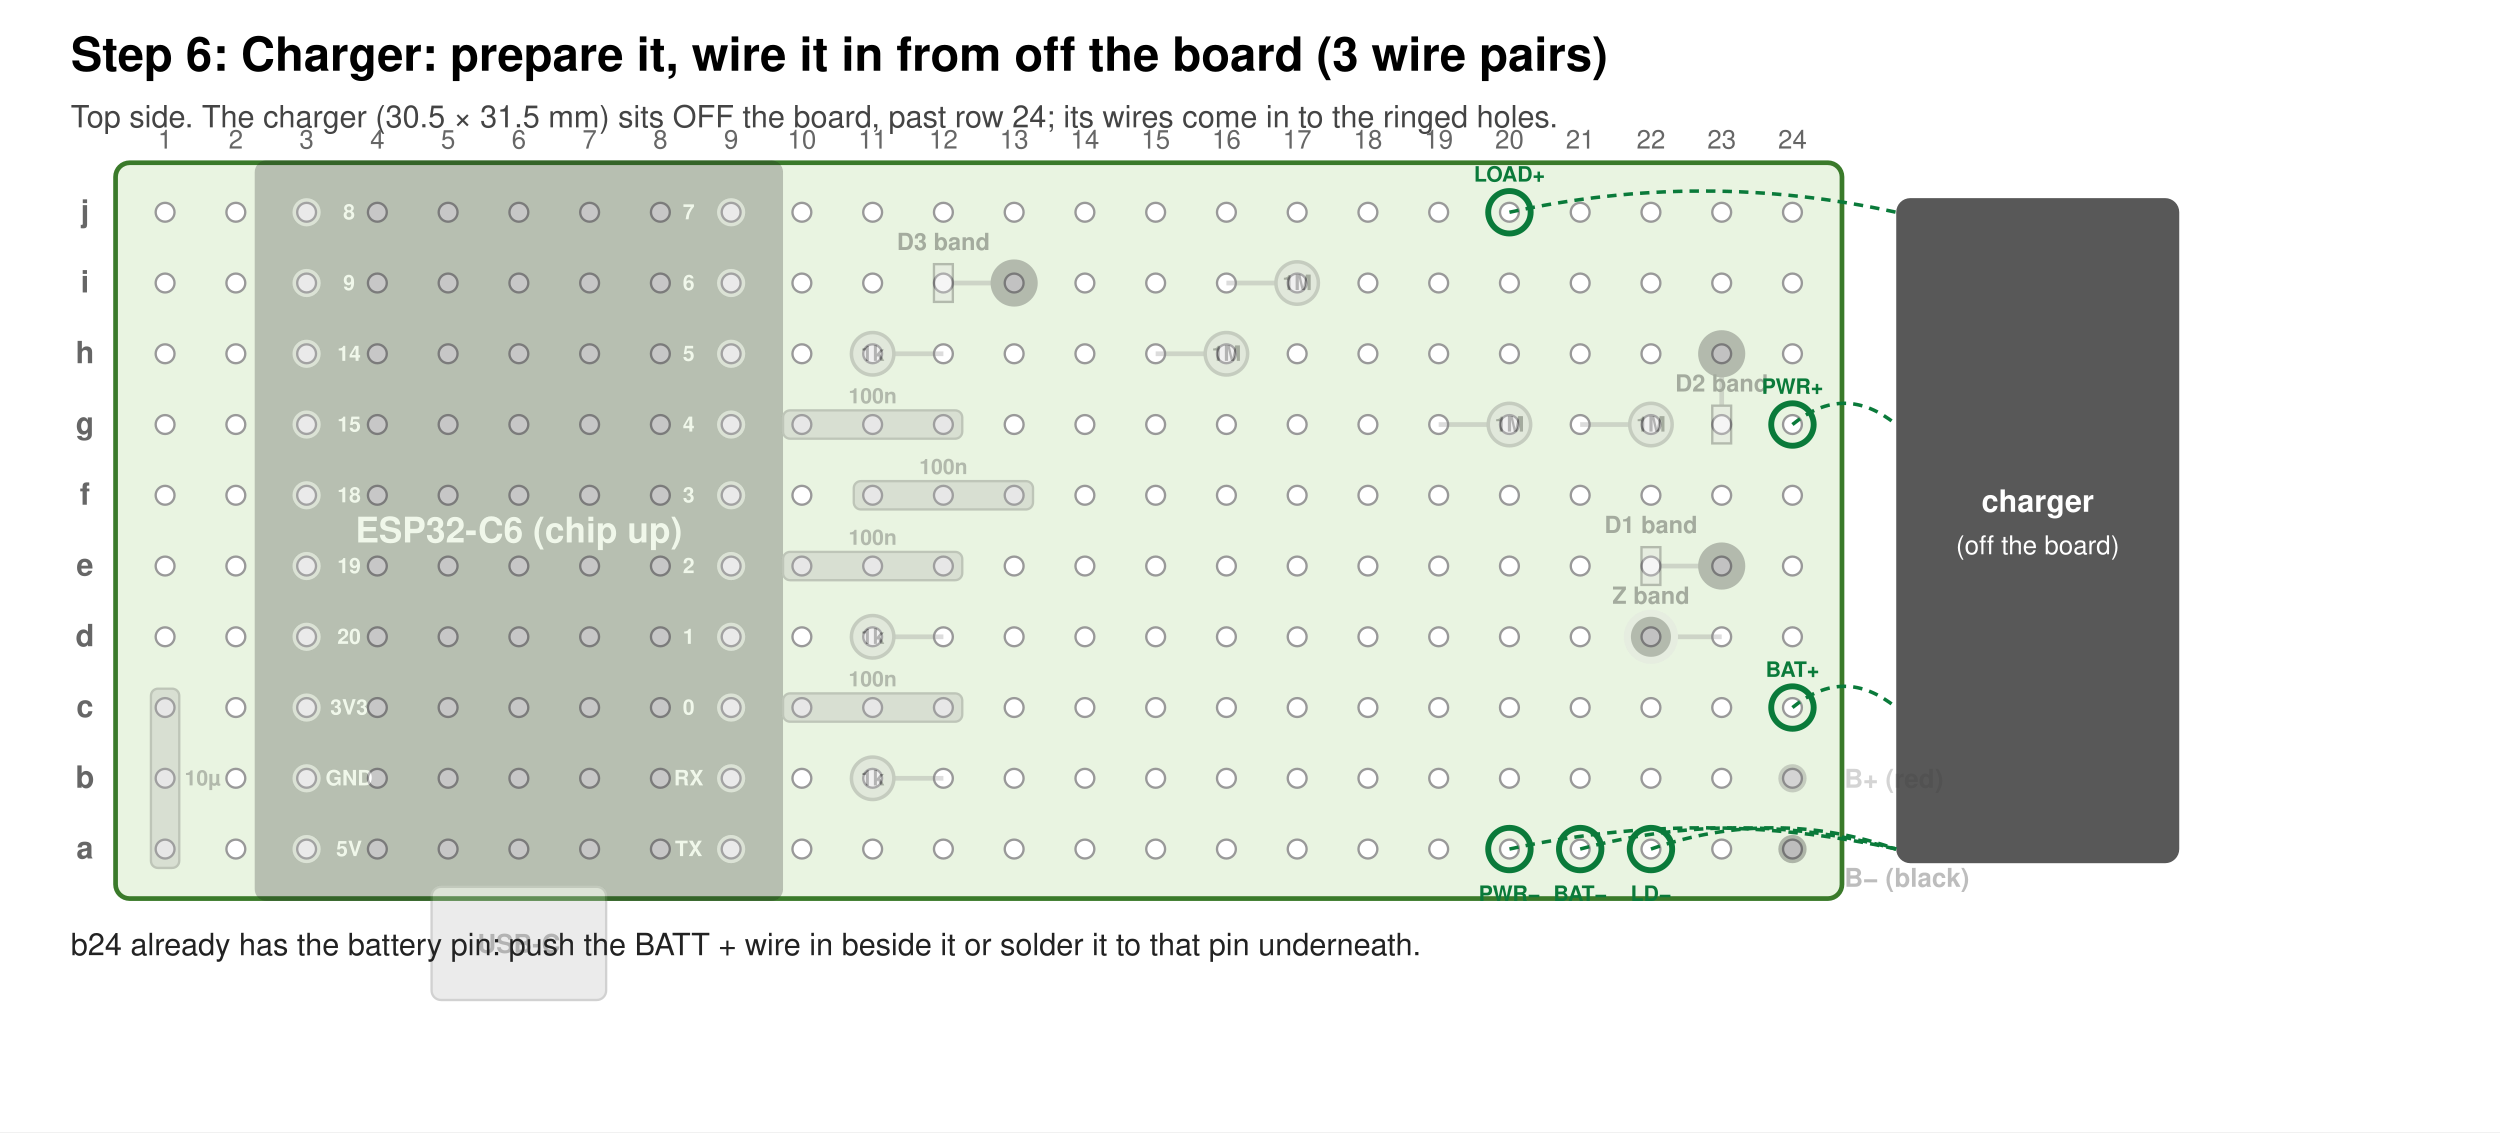
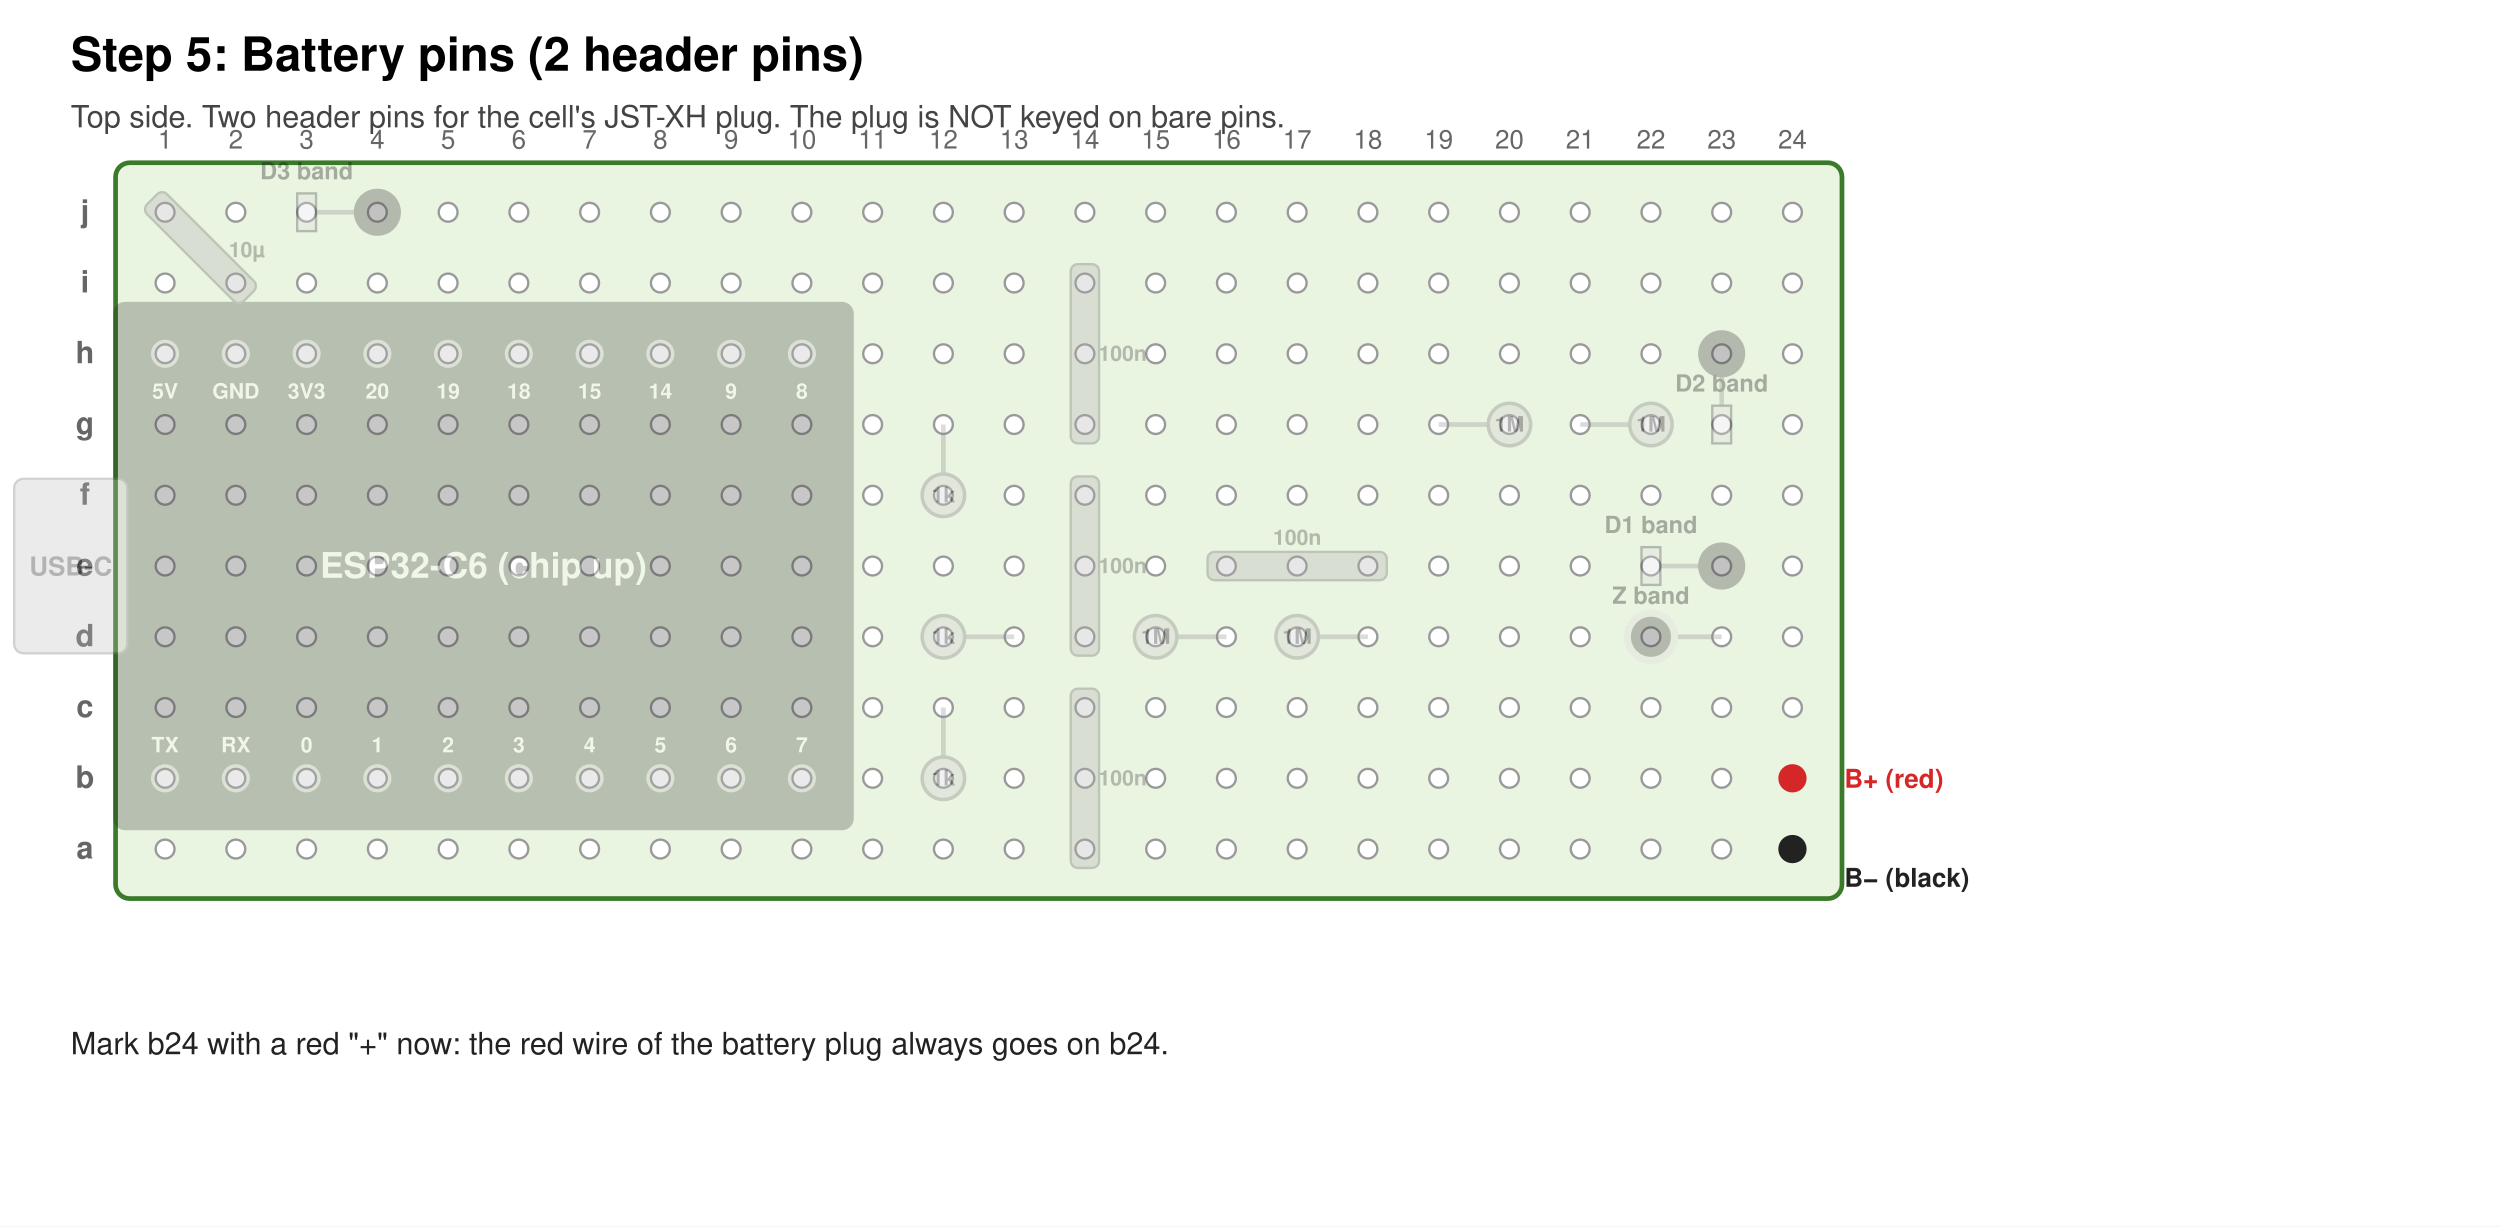
- <svg xmlns="http://www.w3.org/2000/svg" width="1060" height="480" font-family="Helvetica,Arial">
+ <svg xmlns="http://www.w3.org/2000/svg" width="1060" height="520" font-family="Helvetica,Arial">
  <defs>
    <filter id="mute">
      <feColorMatrix type="saturate" values="0" />
    </filter>
  </defs>
  <rect width="100%" height="100%" fill="#ffffff" />
-   <text x="30" y="30" font-size="20" font-weight="bold">Step 6: Charger: prepare it, wire it in from off the board (3 wire pairs)</text>
-   <text x="30" y="54" font-size="13" fill="#444">Top side. The charger (30.5 × 31.5 mm) sits OFF the board, past row 24; its wires come in to the ringed holes.</text>
+   <text x="30" y="30" font-size="20" font-weight="bold">Step 5: Battery pins (2 header pins)</text>
+   <text x="30" y="54" font-size="13" fill="#444">Top side. Two header pins for the cell's JST-XH plug. The plug is NOT keyed on bare pins.</text>
  <rect x="49" y="69" width="732" height="312" rx="6" fill="#e9f4e1" stroke="#3a7a2a" stroke-width="2" />
  <text x="70" y="63" font-size="11" fill="#666" text-anchor="middle">1</text>
  <text x="100" y="63" font-size="11" fill="#666" text-anchor="middle">2</text>
  <text x="130" y="63" font-size="11" fill="#666" text-anchor="middle">3</text>
  <text x="160" y="63" font-size="11" fill="#666" text-anchor="middle">4</text>
  <text x="190" y="63" font-size="11" fill="#666" text-anchor="middle">5</text>
  <text x="220" y="63" font-size="11" fill="#666" text-anchor="middle">6</text>
  <text x="250" y="63" font-size="11" fill="#666" text-anchor="middle">7</text>
  <text x="280" y="63" font-size="11" fill="#666" text-anchor="middle">8</text>
  <text x="310" y="63" font-size="11" fill="#666" text-anchor="middle">9</text>
  <text x="340" y="63" font-size="11" fill="#666" text-anchor="middle">10</text>
  <text x="370" y="63" font-size="11" fill="#666" text-anchor="middle">11</text>
  <text x="400" y="63" font-size="11" fill="#666" text-anchor="middle">12</text>
  <text x="430" y="63" font-size="11" fill="#666" text-anchor="middle">13</text>
  <text x="460" y="63" font-size="11" fill="#666" text-anchor="middle">14</text>
  <text x="490" y="63" font-size="11" fill="#666" text-anchor="middle">15</text>
  <text x="520" y="63" font-size="11" fill="#666" text-anchor="middle">16</text>
  <text x="550" y="63" font-size="11" fill="#666" text-anchor="middle">17</text>
  <text x="580" y="63" font-size="11" fill="#666" text-anchor="middle">18</text>
  <text x="610" y="63" font-size="11" fill="#666" text-anchor="middle">19</text>
  <text x="640" y="63" font-size="11" fill="#666" text-anchor="middle">20</text>
  <text x="670" y="63" font-size="11" fill="#666" text-anchor="middle">21</text>
  <text x="700" y="63" font-size="11" fill="#666" text-anchor="middle">22</text>
  <text x="730" y="63" font-size="11" fill="#666" text-anchor="middle">23</text>
  <text x="760" y="63" font-size="11" fill="#666" text-anchor="middle">24</text>
  <text x="36" y="364" font-size="13" font-weight="bold" fill="#666" text-anchor="middle">a</text>
  <text x="36" y="334" font-size="13" font-weight="bold" fill="#666" text-anchor="middle">b</text>
  <text x="36" y="304" font-size="13" font-weight="bold" fill="#666" text-anchor="middle">c</text>
  <text x="36" y="274" font-size="13" font-weight="bold" fill="#666" text-anchor="middle">d</text>
  <text x="36" y="244" font-size="13" font-weight="bold" fill="#666" text-anchor="middle">e</text>
  <text x="36" y="214" font-size="13" font-weight="bold" fill="#666" text-anchor="middle">f</text>
  <text x="36" y="184" font-size="13" font-weight="bold" fill="#666" text-anchor="middle">g</text>
  <text x="36" y="154" font-size="13" font-weight="bold" fill="#666" text-anchor="middle">h</text>
  <text x="36" y="124" font-size="13" font-weight="bold" fill="#666" text-anchor="middle">i</text>
  <text x="36" y="94" font-size="13" font-weight="bold" fill="#666" text-anchor="middle">j</text>
  <circle cx="70" cy="360" r="4" fill="#fff" stroke="#999" />
  <circle cx="70" cy="330" r="4" fill="#fff" stroke="#999" />
  <circle cx="70" cy="300" r="4" fill="#fff" stroke="#999" />
  <circle cx="70" cy="270" r="4" fill="#fff" stroke="#999" />
  <circle cx="70" cy="240" r="4" fill="#fff" stroke="#999" />
  <circle cx="70" cy="210" r="4" fill="#fff" stroke="#999" />
  <circle cx="70" cy="180" r="4" fill="#fff" stroke="#999" />
  <circle cx="70" cy="150" r="4" fill="#fff" stroke="#999" />
  <circle cx="70" cy="120" r="4" fill="#fff" stroke="#999" />
  <circle cx="70" cy="90" r="4" fill="#fff" stroke="#999" />
  <circle cx="100" cy="360" r="4" fill="#fff" stroke="#999" />
  <circle cx="100" cy="330" r="4" fill="#fff" stroke="#999" />
  <circle cx="100" cy="300" r="4" fill="#fff" stroke="#999" />
  <circle cx="100" cy="270" r="4" fill="#fff" stroke="#999" />
  <circle cx="100" cy="240" r="4" fill="#fff" stroke="#999" />
  <circle cx="100" cy="210" r="4" fill="#fff" stroke="#999" />
  <circle cx="100" cy="180" r="4" fill="#fff" stroke="#999" />
  <circle cx="100" cy="150" r="4" fill="#fff" stroke="#999" />
  <circle cx="100" cy="120" r="4" fill="#fff" stroke="#999" />
  <circle cx="100" cy="90" r="4" fill="#fff" stroke="#999" />
  <circle cx="130" cy="360" r="4" fill="#fff" stroke="#999" />
  <circle cx="130" cy="330" r="4" fill="#fff" stroke="#999" />
  <circle cx="130" cy="300" r="4" fill="#fff" stroke="#999" />
  <circle cx="130" cy="270" r="4" fill="#fff" stroke="#999" />
  <circle cx="130" cy="240" r="4" fill="#fff" stroke="#999" />
  <circle cx="130" cy="210" r="4" fill="#fff" stroke="#999" />
  <circle cx="130" cy="180" r="4" fill="#fff" stroke="#999" />
  <circle cx="130" cy="150" r="4" fill="#fff" stroke="#999" />
  <circle cx="130" cy="120" r="4" fill="#fff" stroke="#999" />
  <circle cx="130" cy="90" r="4" fill="#fff" stroke="#999" />
  <circle cx="160" cy="360" r="4" fill="#fff" stroke="#999" />
  <circle cx="160" cy="330" r="4" fill="#fff" stroke="#999" />
  <circle cx="160" cy="300" r="4" fill="#fff" stroke="#999" />
  <circle cx="160" cy="270" r="4" fill="#fff" stroke="#999" />
  <circle cx="160" cy="240" r="4" fill="#fff" stroke="#999" />
  <circle cx="160" cy="210" r="4" fill="#fff" stroke="#999" />
  <circle cx="160" cy="180" r="4" fill="#fff" stroke="#999" />
  <circle cx="160" cy="150" r="4" fill="#fff" stroke="#999" />
  <circle cx="160" cy="120" r="4" fill="#fff" stroke="#999" />
  <circle cx="160" cy="90" r="4" fill="#fff" stroke="#999" />
  <circle cx="190" cy="360" r="4" fill="#fff" stroke="#999" />
  <circle cx="190" cy="330" r="4" fill="#fff" stroke="#999" />
  <circle cx="190" cy="300" r="4" fill="#fff" stroke="#999" />
  <circle cx="190" cy="270" r="4" fill="#fff" stroke="#999" />
  <circle cx="190" cy="240" r="4" fill="#fff" stroke="#999" />
  <circle cx="190" cy="210" r="4" fill="#fff" stroke="#999" />
  <circle cx="190" cy="180" r="4" fill="#fff" stroke="#999" />
  <circle cx="190" cy="150" r="4" fill="#fff" stroke="#999" />
  <circle cx="190" cy="120" r="4" fill="#fff" stroke="#999" />
  <circle cx="190" cy="90" r="4" fill="#fff" stroke="#999" />
  <circle cx="220" cy="360" r="4" fill="#fff" stroke="#999" />
  <circle cx="220" cy="330" r="4" fill="#fff" stroke="#999" />
  <circle cx="220" cy="300" r="4" fill="#fff" stroke="#999" />
  <circle cx="220" cy="270" r="4" fill="#fff" stroke="#999" />
  <circle cx="220" cy="240" r="4" fill="#fff" stroke="#999" />
  <circle cx="220" cy="210" r="4" fill="#fff" stroke="#999" />
  <circle cx="220" cy="180" r="4" fill="#fff" stroke="#999" />
  <circle cx="220" cy="150" r="4" fill="#fff" stroke="#999" />
  <circle cx="220" cy="120" r="4" fill="#fff" stroke="#999" />
  <circle cx="220" cy="90" r="4" fill="#fff" stroke="#999" />
  <circle cx="250" cy="360" r="4" fill="#fff" stroke="#999" />
  <circle cx="250" cy="330" r="4" fill="#fff" stroke="#999" />
  <circle cx="250" cy="300" r="4" fill="#fff" stroke="#999" />
  <circle cx="250" cy="270" r="4" fill="#fff" stroke="#999" />
  <circle cx="250" cy="240" r="4" fill="#fff" stroke="#999" />
  <circle cx="250" cy="210" r="4" fill="#fff" stroke="#999" />
  <circle cx="250" cy="180" r="4" fill="#fff" stroke="#999" />
  <circle cx="250" cy="150" r="4" fill="#fff" stroke="#999" />
  <circle cx="250" cy="120" r="4" fill="#fff" stroke="#999" />
  <circle cx="250" cy="90" r="4" fill="#fff" stroke="#999" />
  <circle cx="280" cy="360" r="4" fill="#fff" stroke="#999" />
  <circle cx="280" cy="330" r="4" fill="#fff" stroke="#999" />
  <circle cx="280" cy="300" r="4" fill="#fff" stroke="#999" />
  <circle cx="280" cy="270" r="4" fill="#fff" stroke="#999" />
  <circle cx="280" cy="240" r="4" fill="#fff" stroke="#999" />
  <circle cx="280" cy="210" r="4" fill="#fff" stroke="#999" />
  <circle cx="280" cy="180" r="4" fill="#fff" stroke="#999" />
  <circle cx="280" cy="150" r="4" fill="#fff" stroke="#999" />
  <circle cx="280" cy="120" r="4" fill="#fff" stroke="#999" />
  <circle cx="280" cy="90" r="4" fill="#fff" stroke="#999" />
  <circle cx="310" cy="360" r="4" fill="#fff" stroke="#999" />
  <circle cx="310" cy="330" r="4" fill="#fff" stroke="#999" />
  <circle cx="310" cy="300" r="4" fill="#fff" stroke="#999" />
  <circle cx="310" cy="270" r="4" fill="#fff" stroke="#999" />
  <circle cx="310" cy="240" r="4" fill="#fff" stroke="#999" />
  <circle cx="310" cy="210" r="4" fill="#fff" stroke="#999" />
  <circle cx="310" cy="180" r="4" fill="#fff" stroke="#999" />
  <circle cx="310" cy="150" r="4" fill="#fff" stroke="#999" />
  <circle cx="310" cy="120" r="4" fill="#fff" stroke="#999" />
  <circle cx="310" cy="90" r="4" fill="#fff" stroke="#999" />
  <circle cx="340" cy="360" r="4" fill="#fff" stroke="#999" />
  <circle cx="340" cy="330" r="4" fill="#fff" stroke="#999" />
  <circle cx="340" cy="300" r="4" fill="#fff" stroke="#999" />
  <circle cx="340" cy="270" r="4" fill="#fff" stroke="#999" />
  <circle cx="340" cy="240" r="4" fill="#fff" stroke="#999" />
  <circle cx="340" cy="210" r="4" fill="#fff" stroke="#999" />
  <circle cx="340" cy="180" r="4" fill="#fff" stroke="#999" />
  <circle cx="340" cy="150" r="4" fill="#fff" stroke="#999" />
  <circle cx="340" cy="120" r="4" fill="#fff" stroke="#999" />
  <circle cx="340" cy="90" r="4" fill="#fff" stroke="#999" />
  <circle cx="370" cy="360" r="4" fill="#fff" stroke="#999" />
  <circle cx="370" cy="330" r="4" fill="#fff" stroke="#999" />
  <circle cx="370" cy="300" r="4" fill="#fff" stroke="#999" />
  <circle cx="370" cy="270" r="4" fill="#fff" stroke="#999" />
  <circle cx="370" cy="240" r="4" fill="#fff" stroke="#999" />
  <circle cx="370" cy="210" r="4" fill="#fff" stroke="#999" />
  <circle cx="370" cy="180" r="4" fill="#fff" stroke="#999" />
  <circle cx="370" cy="150" r="4" fill="#fff" stroke="#999" />
  <circle cx="370" cy="120" r="4" fill="#fff" stroke="#999" />
  <circle cx="370" cy="90" r="4" fill="#fff" stroke="#999" />
  <circle cx="400" cy="360" r="4" fill="#fff" stroke="#999" />
  <circle cx="400" cy="330" r="4" fill="#fff" stroke="#999" />
  <circle cx="400" cy="300" r="4" fill="#fff" stroke="#999" />
  <circle cx="400" cy="270" r="4" fill="#fff" stroke="#999" />
  <circle cx="400" cy="240" r="4" fill="#fff" stroke="#999" />
  <circle cx="400" cy="210" r="4" fill="#fff" stroke="#999" />
  <circle cx="400" cy="180" r="4" fill="#fff" stroke="#999" />
  <circle cx="400" cy="150" r="4" fill="#fff" stroke="#999" />
  <circle cx="400" cy="120" r="4" fill="#fff" stroke="#999" />
  <circle cx="400" cy="90" r="4" fill="#fff" stroke="#999" />
  <circle cx="430" cy="360" r="4" fill="#fff" stroke="#999" />
  <circle cx="430" cy="330" r="4" fill="#fff" stroke="#999" />
  <circle cx="430" cy="300" r="4" fill="#fff" stroke="#999" />
  <circle cx="430" cy="270" r="4" fill="#fff" stroke="#999" />
  <circle cx="430" cy="240" r="4" fill="#fff" stroke="#999" />
  <circle cx="430" cy="210" r="4" fill="#fff" stroke="#999" />
  <circle cx="430" cy="180" r="4" fill="#fff" stroke="#999" />
  <circle cx="430" cy="150" r="4" fill="#fff" stroke="#999" />
  <circle cx="430" cy="120" r="4" fill="#fff" stroke="#999" />
  <circle cx="430" cy="90" r="4" fill="#fff" stroke="#999" />
  <circle cx="460" cy="360" r="4" fill="#fff" stroke="#999" />
  <circle cx="460" cy="330" r="4" fill="#fff" stroke="#999" />
  <circle cx="460" cy="300" r="4" fill="#fff" stroke="#999" />
  <circle cx="460" cy="270" r="4" fill="#fff" stroke="#999" />
  <circle cx="460" cy="240" r="4" fill="#fff" stroke="#999" />
  <circle cx="460" cy="210" r="4" fill="#fff" stroke="#999" />
  <circle cx="460" cy="180" r="4" fill="#fff" stroke="#999" />
  <circle cx="460" cy="150" r="4" fill="#fff" stroke="#999" />
  <circle cx="460" cy="120" r="4" fill="#fff" stroke="#999" />
  <circle cx="460" cy="90" r="4" fill="#fff" stroke="#999" />
  <circle cx="490" cy="360" r="4" fill="#fff" stroke="#999" />
  <circle cx="490" cy="330" r="4" fill="#fff" stroke="#999" />
  <circle cx="490" cy="300" r="4" fill="#fff" stroke="#999" />
  <circle cx="490" cy="270" r="4" fill="#fff" stroke="#999" />
  <circle cx="490" cy="240" r="4" fill="#fff" stroke="#999" />
  <circle cx="490" cy="210" r="4" fill="#fff" stroke="#999" />
  <circle cx="490" cy="180" r="4" fill="#fff" stroke="#999" />
  <circle cx="490" cy="150" r="4" fill="#fff" stroke="#999" />
  <circle cx="490" cy="120" r="4" fill="#fff" stroke="#999" />
  <circle cx="490" cy="90" r="4" fill="#fff" stroke="#999" />
  <circle cx="520" cy="360" r="4" fill="#fff" stroke="#999" />
  <circle cx="520" cy="330" r="4" fill="#fff" stroke="#999" />
  <circle cx="520" cy="300" r="4" fill="#fff" stroke="#999" />
  <circle cx="520" cy="270" r="4" fill="#fff" stroke="#999" />
  <circle cx="520" cy="240" r="4" fill="#fff" stroke="#999" />
  <circle cx="520" cy="210" r="4" fill="#fff" stroke="#999" />
  <circle cx="520" cy="180" r="4" fill="#fff" stroke="#999" />
  <circle cx="520" cy="150" r="4" fill="#fff" stroke="#999" />
  <circle cx="520" cy="120" r="4" fill="#fff" stroke="#999" />
  <circle cx="520" cy="90" r="4" fill="#fff" stroke="#999" />
  <circle cx="550" cy="360" r="4" fill="#fff" stroke="#999" />
  <circle cx="550" cy="330" r="4" fill="#fff" stroke="#999" />
  <circle cx="550" cy="300" r="4" fill="#fff" stroke="#999" />
  <circle cx="550" cy="270" r="4" fill="#fff" stroke="#999" />
  <circle cx="550" cy="240" r="4" fill="#fff" stroke="#999" />
  <circle cx="550" cy="210" r="4" fill="#fff" stroke="#999" />
  <circle cx="550" cy="180" r="4" fill="#fff" stroke="#999" />
  <circle cx="550" cy="150" r="4" fill="#fff" stroke="#999" />
  <circle cx="550" cy="120" r="4" fill="#fff" stroke="#999" />
  <circle cx="550" cy="90" r="4" fill="#fff" stroke="#999" />
  <circle cx="580" cy="360" r="4" fill="#fff" stroke="#999" />
  <circle cx="580" cy="330" r="4" fill="#fff" stroke="#999" />
  <circle cx="580" cy="300" r="4" fill="#fff" stroke="#999" />
  <circle cx="580" cy="270" r="4" fill="#fff" stroke="#999" />
  <circle cx="580" cy="240" r="4" fill="#fff" stroke="#999" />
  <circle cx="580" cy="210" r="4" fill="#fff" stroke="#999" />
  <circle cx="580" cy="180" r="4" fill="#fff" stroke="#999" />
  <circle cx="580" cy="150" r="4" fill="#fff" stroke="#999" />
  <circle cx="580" cy="120" r="4" fill="#fff" stroke="#999" />
  <circle cx="580" cy="90" r="4" fill="#fff" stroke="#999" />
  <circle cx="610" cy="360" r="4" fill="#fff" stroke="#999" />
  <circle cx="610" cy="330" r="4" fill="#fff" stroke="#999" />
  <circle cx="610" cy="300" r="4" fill="#fff" stroke="#999" />
  <circle cx="610" cy="270" r="4" fill="#fff" stroke="#999" />
  <circle cx="610" cy="240" r="4" fill="#fff" stroke="#999" />
  <circle cx="610" cy="210" r="4" fill="#fff" stroke="#999" />
  <circle cx="610" cy="180" r="4" fill="#fff" stroke="#999" />
  <circle cx="610" cy="150" r="4" fill="#fff" stroke="#999" />
  <circle cx="610" cy="120" r="4" fill="#fff" stroke="#999" />
  <circle cx="610" cy="90" r="4" fill="#fff" stroke="#999" />
  <circle cx="640" cy="360" r="4" fill="#fff" stroke="#999" />
  <circle cx="640" cy="330" r="4" fill="#fff" stroke="#999" />
  <circle cx="640" cy="300" r="4" fill="#fff" stroke="#999" />
  <circle cx="640" cy="270" r="4" fill="#fff" stroke="#999" />
  <circle cx="640" cy="240" r="4" fill="#fff" stroke="#999" />
  <circle cx="640" cy="210" r="4" fill="#fff" stroke="#999" />
  <circle cx="640" cy="180" r="4" fill="#fff" stroke="#999" />
  <circle cx="640" cy="150" r="4" fill="#fff" stroke="#999" />
  <circle cx="640" cy="120" r="4" fill="#fff" stroke="#999" />
  <circle cx="640" cy="90" r="4" fill="#fff" stroke="#999" />
  <circle cx="670" cy="360" r="4" fill="#fff" stroke="#999" />
  <circle cx="670" cy="330" r="4" fill="#fff" stroke="#999" />
  <circle cx="670" cy="300" r="4" fill="#fff" stroke="#999" />
  <circle cx="670" cy="270" r="4" fill="#fff" stroke="#999" />
  <circle cx="670" cy="240" r="4" fill="#fff" stroke="#999" />
  <circle cx="670" cy="210" r="4" fill="#fff" stroke="#999" />
  <circle cx="670" cy="180" r="4" fill="#fff" stroke="#999" />
  <circle cx="670" cy="150" r="4" fill="#fff" stroke="#999" />
  <circle cx="670" cy="120" r="4" fill="#fff" stroke="#999" />
  <circle cx="670" cy="90" r="4" fill="#fff" stroke="#999" />
  <circle cx="700" cy="360" r="4" fill="#fff" stroke="#999" />
  <circle cx="700" cy="330" r="4" fill="#fff" stroke="#999" />
  <circle cx="700" cy="300" r="4" fill="#fff" stroke="#999" />
  <circle cx="700" cy="270" r="4" fill="#fff" stroke="#999" />
  <circle cx="700" cy="240" r="4" fill="#fff" stroke="#999" />
  <circle cx="700" cy="210" r="4" fill="#fff" stroke="#999" />
  <circle cx="700" cy="180" r="4" fill="#fff" stroke="#999" />
  <circle cx="700" cy="150" r="4" fill="#fff" stroke="#999" />
  <circle cx="700" cy="120" r="4" fill="#fff" stroke="#999" />
  <circle cx="700" cy="90" r="4" fill="#fff" stroke="#999" />
  <circle cx="730" cy="360" r="4" fill="#fff" stroke="#999" />
  <circle cx="730" cy="330" r="4" fill="#fff" stroke="#999" />
  <circle cx="730" cy="300" r="4" fill="#fff" stroke="#999" />
  <circle cx="730" cy="270" r="4" fill="#fff" stroke="#999" />
  <circle cx="730" cy="240" r="4" fill="#fff" stroke="#999" />
  <circle cx="730" cy="210" r="4" fill="#fff" stroke="#999" />
  <circle cx="730" cy="180" r="4" fill="#fff" stroke="#999" />
  <circle cx="730" cy="150" r="4" fill="#fff" stroke="#999" />
  <circle cx="730" cy="120" r="4" fill="#fff" stroke="#999" />
  <circle cx="730" cy="90" r="4" fill="#fff" stroke="#999" />
  <circle cx="760" cy="360" r="4" fill="#fff" stroke="#999" />
  <circle cx="760" cy="330" r="4" fill="#fff" stroke="#999" />
  <circle cx="760" cy="300" r="4" fill="#fff" stroke="#999" />
  <circle cx="760" cy="270" r="4" fill="#fff" stroke="#999" />
  <circle cx="760" cy="240" r="4" fill="#fff" stroke="#999" />
  <circle cx="760" cy="210" r="4" fill="#fff" stroke="#999" />
  <circle cx="760" cy="180" r="4" fill="#fff" stroke="#999" />
  <circle cx="760" cy="150" r="4" fill="#fff" stroke="#999" />
  <circle cx="760" cy="120" r="4" fill="#fff" stroke="#999" />
  <circle cx="760" cy="90" r="4" fill="#fff" stroke="#999" />
  <g filter="url(#mute)" opacity="0.3">
-     <rect x="108" y="68" width="224" height="314" rx="5" fill="#1b1b1b" opacity="0.85" />
-     <rect x="183" y="376" width="74" height="48" rx="4" fill="#bbb" stroke="#666" />
-     <text x="220" y="404" font-size="11" text-anchor="middle" font-weight="bold">USB-C</text>
-     <circle cx="130" cy="360" r="6" fill="#e0b040" />
-     <text x="148" y="363" font-size="9" fill="#fff" text-anchor="middle" font-weight="bold">5V</text>
+     <rect x="48" y="128" width="314" height="224" rx="5" fill="#1b1b1b" opacity="0.85" />
+     <rect x="6" y="203" width="48" height="74" rx="4" fill="#bbb" stroke="#666" />
+     <text x="30" y="244" font-size="11" text-anchor="middle" font-weight="bold">USB-C</text>
+     <circle cx="70" cy="330" r="6" fill="#e0b040" />
+     <text x="70" y="319" font-size="9" fill="#fff" text-anchor="middle" font-weight="bold">TX</text>
+     <circle cx="100" cy="330" r="6" fill="#e0b040" />
+     <text x="100" y="319" font-size="9" fill="#fff" text-anchor="middle" font-weight="bold">RX</text>
    <circle cx="130" cy="330" r="6" fill="#e0b040" />
-     <text x="148" y="333" font-size="9" fill="#fff" text-anchor="middle" font-weight="bold">GND</text>
-     <circle cx="130" cy="300" r="6" fill="#e0b040" />
-     <text x="148" y="303" font-size="9" fill="#fff" text-anchor="middle" font-weight="bold">3V3</text>
-     <circle cx="130" cy="270" r="6" fill="#e0b040" />
-     <text x="148" y="273" font-size="9" fill="#fff" text-anchor="middle" font-weight="bold">20</text>
-     <circle cx="130" cy="240" r="6" fill="#e0b040" />
-     <text x="148" y="243" font-size="9" fill="#fff" text-anchor="middle" font-weight="bold">19</text>
-     <circle cx="130" cy="210" r="6" fill="#e0b040" />
-     <text x="148" y="213" font-size="9" fill="#fff" text-anchor="middle" font-weight="bold">18</text>
-     <circle cx="130" cy="180" r="6" fill="#e0b040" />
-     <text x="148" y="183" font-size="9" fill="#fff" text-anchor="middle" font-weight="bold">15</text>
+     <text x="130" y="319" font-size="9" fill="#fff" text-anchor="middle" font-weight="bold">0</text>
+     <circle cx="160" cy="330" r="6" fill="#e0b040" />
+     <text x="160" y="319" font-size="9" fill="#fff" text-anchor="middle" font-weight="bold">1</text>
+     <circle cx="190" cy="330" r="6" fill="#e0b040" />
+     <text x="190" y="319" font-size="9" fill="#fff" text-anchor="middle" font-weight="bold">2</text>
+     <circle cx="220" cy="330" r="6" fill="#e0b040" />
+     <text x="220" y="319" font-size="9" fill="#fff" text-anchor="middle" font-weight="bold">3</text>
+     <circle cx="250" cy="330" r="6" fill="#e0b040" />
+     <text x="250" y="319" font-size="9" fill="#fff" text-anchor="middle" font-weight="bold">4</text>
+     <circle cx="280" cy="330" r="6" fill="#e0b040" />
+     <text x="280" y="319" font-size="9" fill="#fff" text-anchor="middle" font-weight="bold">5</text>
+     <circle cx="310" cy="330" r="6" fill="#e0b040" />
+     <text x="310" y="319" font-size="9" fill="#fff" text-anchor="middle" font-weight="bold">6</text>
+     <circle cx="340" cy="330" r="6" fill="#e0b040" />
+     <text x="340" y="319" font-size="9" fill="#fff" text-anchor="middle" font-weight="bold">7</text>
+     <circle cx="70" cy="150" r="6" fill="#e0b040" />
+     <text x="70" y="169" font-size="9" fill="#fff" text-anchor="middle" font-weight="bold">5V</text>
+     <circle cx="100" cy="150" r="6" fill="#e0b040" />
+     <text x="100" y="169" font-size="9" fill="#fff" text-anchor="middle" font-weight="bold">GND</text>
    <circle cx="130" cy="150" r="6" fill="#e0b040" />
-     <text x="148" y="153" font-size="9" fill="#fff" text-anchor="middle" font-weight="bold">14</text>
-     <circle cx="130" cy="120" r="6" fill="#e0b040" />
-     <text x="148" y="123" font-size="9" fill="#fff" text-anchor="middle" font-weight="bold">9</text>
-     <circle cx="130" cy="90" r="6" fill="#e0b040" />
-     <text x="148" y="93" font-size="9" fill="#fff" text-anchor="middle" font-weight="bold">8</text>
-     <circle cx="310" cy="360" r="6" fill="#e0b040" />
-     <text x="292" y="363" font-size="9" fill="#fff" text-anchor="middle" font-weight="bold">TX</text>
-     <circle cx="310" cy="330" r="6" fill="#e0b040" />
-     <text x="292" y="333" font-size="9" fill="#fff" text-anchor="middle" font-weight="bold">RX</text>
-     <circle cx="310" cy="300" r="6" fill="#e0b040" />
-     <text x="292" y="303" font-size="9" fill="#fff" text-anchor="middle" font-weight="bold">0</text>
-     <circle cx="310" cy="270" r="6" fill="#e0b040" />
-     <text x="292" y="273" font-size="9" fill="#fff" text-anchor="middle" font-weight="bold">1</text>
-     <circle cx="310" cy="240" r="6" fill="#e0b040" />
-     <text x="292" y="243" font-size="9" fill="#fff" text-anchor="middle" font-weight="bold">2</text>
-     <circle cx="310" cy="210" r="6" fill="#e0b040" />
-     <text x="292" y="213" font-size="9" fill="#fff" text-anchor="middle" font-weight="bold">3</text>
-     <circle cx="310" cy="180" r="6" fill="#e0b040" />
-     <text x="292" y="183" font-size="9" fill="#fff" text-anchor="middle" font-weight="bold">4</text>
+     <text x="130" y="169" font-size="9" fill="#fff" text-anchor="middle" font-weight="bold">3V3</text>
+     <circle cx="160" cy="150" r="6" fill="#e0b040" />
+     <text x="160" y="169" font-size="9" fill="#fff" text-anchor="middle" font-weight="bold">20</text>
+     <circle cx="190" cy="150" r="6" fill="#e0b040" />
+     <text x="190" y="169" font-size="9" fill="#fff" text-anchor="middle" font-weight="bold">19</text>
+     <circle cx="220" cy="150" r="6" fill="#e0b040" />
+     <text x="220" y="169" font-size="9" fill="#fff" text-anchor="middle" font-weight="bold">18</text>
+     <circle cx="250" cy="150" r="6" fill="#e0b040" />
+     <text x="250" y="169" font-size="9" fill="#fff" text-anchor="middle" font-weight="bold">15</text>
+     <circle cx="280" cy="150" r="6" fill="#e0b040" />
+     <text x="280" y="169" font-size="9" fill="#fff" text-anchor="middle" font-weight="bold">14</text>
    <circle cx="310" cy="150" r="6" fill="#e0b040" />
-     <text x="292" y="153" font-size="9" fill="#fff" text-anchor="middle" font-weight="bold">5</text>
-     <circle cx="310" cy="120" r="6" fill="#e0b040" />
-     <text x="292" y="123" font-size="9" fill="#fff" text-anchor="middle" font-weight="bold">6</text>
-     <circle cx="310" cy="90" r="6" fill="#e0b040" />
-     <text x="292" y="93" font-size="9" fill="#fff" text-anchor="middle" font-weight="bold">7</text>
-     <text x="220" y="230" font-size="15" fill="#fff" text-anchor="middle" font-weight="bold">ESP32-C6 (chip up)</text>
-     <line x1="550" y1="120" x2="520" y2="120" stroke="#888" stroke-width="2" />
-     <circle cx="550" cy="120" r="9" fill="#e8c88a" stroke="#8a6a2a" stroke-width="1.5" />
-     <text x="550" y="123" font-size="9" text-anchor="middle" font-weight="bold">1M</text>
-     <line x1="520" y1="150" x2="490" y2="150" stroke="#888" stroke-width="2" />
-     <circle cx="520" cy="150" r="9" fill="#e8c88a" stroke="#8a6a2a" stroke-width="1.5" />
-     <text x="520" y="153" font-size="9" text-anchor="middle" font-weight="bold">1M</text>
+     <text x="310" y="169" font-size="9" fill="#fff" text-anchor="middle" font-weight="bold">9</text>
+     <circle cx="340" cy="150" r="6" fill="#e0b040" />
+     <text x="340" y="169" font-size="9" fill="#fff" text-anchor="middle" font-weight="bold">8</text>
+     <text x="205" y="245" font-size="15" fill="#fff" text-anchor="middle" font-weight="bold">ESP32-C6 (chip up)</text>
+     <line x1="490" y1="270" x2="520" y2="270" stroke="#888" stroke-width="2" />
+     <circle cx="490" cy="270" r="9" fill="#e8c88a" stroke="#8a6a2a" stroke-width="1.5" />
+     <text x="490" y="273" font-size="9" text-anchor="middle" font-weight="bold">1M</text>
+     <line x1="550" y1="270" x2="580" y2="270" stroke="#888" stroke-width="2" />
+     <circle cx="550" cy="270" r="9" fill="#e8c88a" stroke="#8a6a2a" stroke-width="1.5" />
+     <text x="550" y="273" font-size="9" text-anchor="middle" font-weight="bold">1M</text>
    <line x1="700" y1="180" x2="670" y2="180" stroke="#888" stroke-width="2" />
    <circle cx="700" cy="180" r="9" fill="#e8c88a" stroke="#8a6a2a" stroke-width="1.5" />
    <text x="700" y="183" font-size="9" text-anchor="middle" font-weight="bold">1M</text>
    <line x1="640" y1="180" x2="610" y2="180" stroke="#888" stroke-width="2" />
    <circle cx="640" cy="180" r="9" fill="#e8c88a" stroke="#8a6a2a" stroke-width="1.5" />
    <text x="640" y="183" font-size="9" text-anchor="middle" font-weight="bold">1M</text>
-     <line x1="370" y1="330" x2="400" y2="330" stroke="#888" stroke-width="2" />
-     <circle cx="370" cy="330" r="9" fill="#e8c88a" stroke="#8a6a2a" stroke-width="1.5" />
-     <text x="370" y="333" font-size="9" text-anchor="middle" font-weight="bold">1k</text>
-     <line x1="370" y1="270" x2="400" y2="270" stroke="#888" stroke-width="2" />
-     <circle cx="370" cy="270" r="9" fill="#e8c88a" stroke="#8a6a2a" stroke-width="1.5" />
-     <text x="370" y="273" font-size="9" text-anchor="middle" font-weight="bold">1k</text>
-     <line x1="370" y1="150" x2="400" y2="150" stroke="#888" stroke-width="2" />
-     <circle cx="370" cy="150" r="9" fill="#e8c88a" stroke="#8a6a2a" stroke-width="1.5" />
-     <text x="370" y="153" font-size="9" text-anchor="middle" font-weight="bold">1k</text>
-     <line x1="430" y1="120" x2="400" y2="120" stroke="#888" stroke-width="2" />
-     <circle cx="430" cy="120" r="10" fill="#333" />
-     <rect x="396" y="112" width="8" height="16" fill="#ddd" stroke="#333" />
-     <text x="400" y="106" font-size="10" fill="#000" text-anchor="middle" font-weight="bold">D3 band</text>
+     <line x1="400" y1="330" x2="400" y2="300" stroke="#888" stroke-width="2" />
+     <circle cx="400" cy="330" r="9" fill="#e8c88a" stroke="#8a6a2a" stroke-width="1.5" />
+     <text x="400" y="333" font-size="9" text-anchor="middle" font-weight="bold">1k</text>
+     <line x1="400" y1="270" x2="430" y2="270" stroke="#888" stroke-width="2" />
+     <circle cx="400" cy="270" r="9" fill="#e8c88a" stroke="#8a6a2a" stroke-width="1.5" />
+     <text x="400" y="273" font-size="9" text-anchor="middle" font-weight="bold">1k</text>
+     <line x1="400" y1="210" x2="400" y2="180" stroke="#888" stroke-width="2" />
+     <circle cx="400" cy="210" r="9" fill="#e8c88a" stroke="#8a6a2a" stroke-width="1.5" />
+     <text x="400" y="213" font-size="9" text-anchor="middle" font-weight="bold">1k</text>
+     <line x1="160" y1="90" x2="130" y2="90" stroke="#888" stroke-width="2" />
+     <circle cx="160" cy="90" r="10" fill="#333" />
+     <rect x="126" y="82" width="8" height="16" fill="#ddd" stroke="#333" />
+     <text x="130" y="76" font-size="10" fill="#000" text-anchor="middle" font-weight="bold">D3 band</text>
    <line x1="730" y1="240" x2="700" y2="240" stroke="#888" stroke-width="2" />
    <circle cx="730" cy="240" r="10" fill="#333" />
    <rect x="696" y="232" width="8" height="16" fill="#ddd" stroke="#333" />
    <text x="700" y="226" font-size="10" fill="#000" text-anchor="middle" font-weight="bold">D1 band</text>
    <line x1="730" y1="150" x2="730" y2="180" stroke="#888" stroke-width="2" />
    <circle cx="730" cy="150" r="10" fill="#333" />
    <rect x="726" y="172" width="8" height="16" fill="#ddd" stroke="#333" />
    <text x="730" y="166" font-size="10" fill="#000" text-anchor="middle" font-weight="bold">D2 band</text>
    <line x1="700" y1="270" x2="730" y2="270" stroke="#888" stroke-width="2" />
    <circle cx="700" cy="270" r="10" fill="#333" />
    <circle cx="700" cy="270" r="10" fill="none" stroke="#ddd" stroke-width="3" />
    <text x="700" y="256" font-size="10" fill="#000" text-anchor="middle" font-weight="bold">Z band</text>
-     <rect x="64" y="292" width="12" height="76" rx="3" fill="#7fb2e5" stroke="#2a5a8a" />
-     <text x="86" y="333" font-size="9" text-anchor="middle" fill="#0b2e55" font-weight="bold">10µ</text>
-     <rect x="362" y="204" width="76" height="12" rx="3" fill="#7fb2e5" stroke="#2a5a8a" />
-     <text x="400" y="201" font-size="9" text-anchor="middle" fill="#0b2e55" font-weight="bold">100n</text>
-     <rect x="332" y="294" width="76" height="12" rx="3" fill="#7fb2e5" stroke="#2a5a8a" />
-     <text x="370" y="291" font-size="9" text-anchor="middle" fill="#0b2e55" font-weight="bold">100n</text>
-     <rect x="332" y="234" width="76" height="12" rx="3" fill="#7fb2e5" stroke="#2a5a8a" />
-     <text x="370" y="231" font-size="9" text-anchor="middle" fill="#0b2e55" font-weight="bold">100n</text>
-     <rect x="332" y="174" width="76" height="12" rx="3" fill="#7fb2e5" stroke="#2a5a8a" />
-     <text x="370" y="171" font-size="9" text-anchor="middle" fill="#0b2e55" font-weight="bold">100n</text>
-     <circle cx="760" cy="360" r="6" fill="#222" />
-     <text x="782" y="376" font-size="11" fill="#222" text-anchor="start" font-weight="bold">B− (black)</text>
-     <circle cx="760" cy="330" r="6" fill="#d62728" />
-     <text x="782" y="334" font-size="11" fill="#d62728" text-anchor="start" font-weight="bold">B+ (red)</text>
+     <rect x="56" y="99" width="58" height="12" rx="3" fill="#7fb2e5" stroke="#2a5a8a" transform="rotate(45.0 85 105)" />
+     <text x="97" y="109" font-size="9" fill="#0b2e55" font-weight="bold">10µ</text>
+     <rect x="512" y="234" width="76" height="12" rx="3" fill="#7fb2e5" stroke="#2a5a8a" />
+     <text x="550" y="231" font-size="9" text-anchor="middle" fill="#0b2e55" font-weight="bold">100n</text>
+     <rect x="454" y="292" width="12" height="76" rx="3" fill="#7fb2e5" stroke="#2a5a8a" />
+     <text x="476" y="333" font-size="9" text-anchor="middle" fill="#0b2e55" font-weight="bold">100n</text>
+     <rect x="454" y="202" width="12" height="76" rx="3" fill="#7fb2e5" stroke="#2a5a8a" />
+     <text x="476" y="243" font-size="9" text-anchor="middle" fill="#0b2e55" font-weight="bold">100n</text>
+     <rect x="454" y="112" width="12" height="76" rx="3" fill="#7fb2e5" stroke="#2a5a8a" />
+     <text x="476" y="153" font-size="9" text-anchor="middle" fill="#0b2e55" font-weight="bold">100n</text>
  </g>
-   <rect x="804" y="84" width="120" height="282" rx="6" fill="#3b3b3b" opacity="0.85" />
-   <text x="864" y="217" font-size="13" fill="#fff" text-anchor="middle" font-weight="bold">charger</text>
-   <text x="864" y="235" font-size="11" fill="#fff" text-anchor="middle">(off the board)</text>
-   <circle cx="760" cy="180" r="9" fill="none" stroke="#0a7a3a" stroke-width="2.5" />
-   <path d="M760 180 Q782 162 804 180" fill="none" stroke="#0a7a3a" stroke-width="1.5" stroke-dasharray="4,3" />
-   <text x="760" y="167" font-size="9" fill="#0a7a3a" text-anchor="middle" font-weight="bold">PWR+</text>
-   <circle cx="640" cy="360" r="9" fill="none" stroke="#0a7a3a" stroke-width="2.5" />
-   <path d="M640 360 Q722 342 804 360" fill="none" stroke="#0a7a3a" stroke-width="1.5" stroke-dasharray="4,3" />
-   <text x="640" y="382" font-size="9" fill="#0a7a3a" text-anchor="middle" font-weight="bold">PWR−</text>
-   <circle cx="760" cy="300" r="9" fill="none" stroke="#0a7a3a" stroke-width="2.5" />
-   <path d="M760 300 Q782 282 804 300" fill="none" stroke="#0a7a3a" stroke-width="1.5" stroke-dasharray="4,3" />
-   <text x="760" y="287" font-size="9" fill="#0a7a3a" text-anchor="middle" font-weight="bold">BAT+</text>
-   <circle cx="670" cy="360" r="9" fill="none" stroke="#0a7a3a" stroke-width="2.5" />
-   <path d="M670 360 Q737 342 804 360" fill="none" stroke="#0a7a3a" stroke-width="1.5" stroke-dasharray="4,3" />
-   <text x="670" y="382" font-size="9" fill="#0a7a3a" text-anchor="middle" font-weight="bold">BAT−</text>
-   <circle cx="640" cy="90" r="9" fill="none" stroke="#0a7a3a" stroke-width="2.5" />
-   <path d="M640 90 Q722 72 804 90" fill="none" stroke="#0a7a3a" stroke-width="1.5" stroke-dasharray="4,3" />
-   <text x="640" y="77" font-size="9" fill="#0a7a3a" text-anchor="middle" font-weight="bold">LOAD+</text>
-   <circle cx="700" cy="360" r="9" fill="none" stroke="#0a7a3a" stroke-width="2.5" />
-   <path d="M700 360 Q752 342 804 360" fill="none" stroke="#0a7a3a" stroke-width="1.5" stroke-dasharray="4,3" />
-   <text x="700" y="382" font-size="9" fill="#0a7a3a" text-anchor="middle" font-weight="bold">LD−</text>
-   <text x="30" y="405" font-size="13" fill="#222">b24 already has the battery pin: push the BATT + wire in beside it or solder it to that pin underneath.</text>
+   <circle cx="760" cy="360" r="6" fill="#222" />
+   <text x="782" y="376" font-size="11" fill="#222" text-anchor="start" font-weight="bold">B− (black)</text>
+   <circle cx="760" cy="330" r="6" fill="#d62728" />
+   <text x="782" y="334" font-size="11" fill="#d62728" text-anchor="start" font-weight="bold">B+ (red)</text>
+   <text x="30" y="447" font-size="13" fill="#222">Mark b24 with a red "+" now: the red wire of the battery plug always goes on b24.</text>
</svg>
